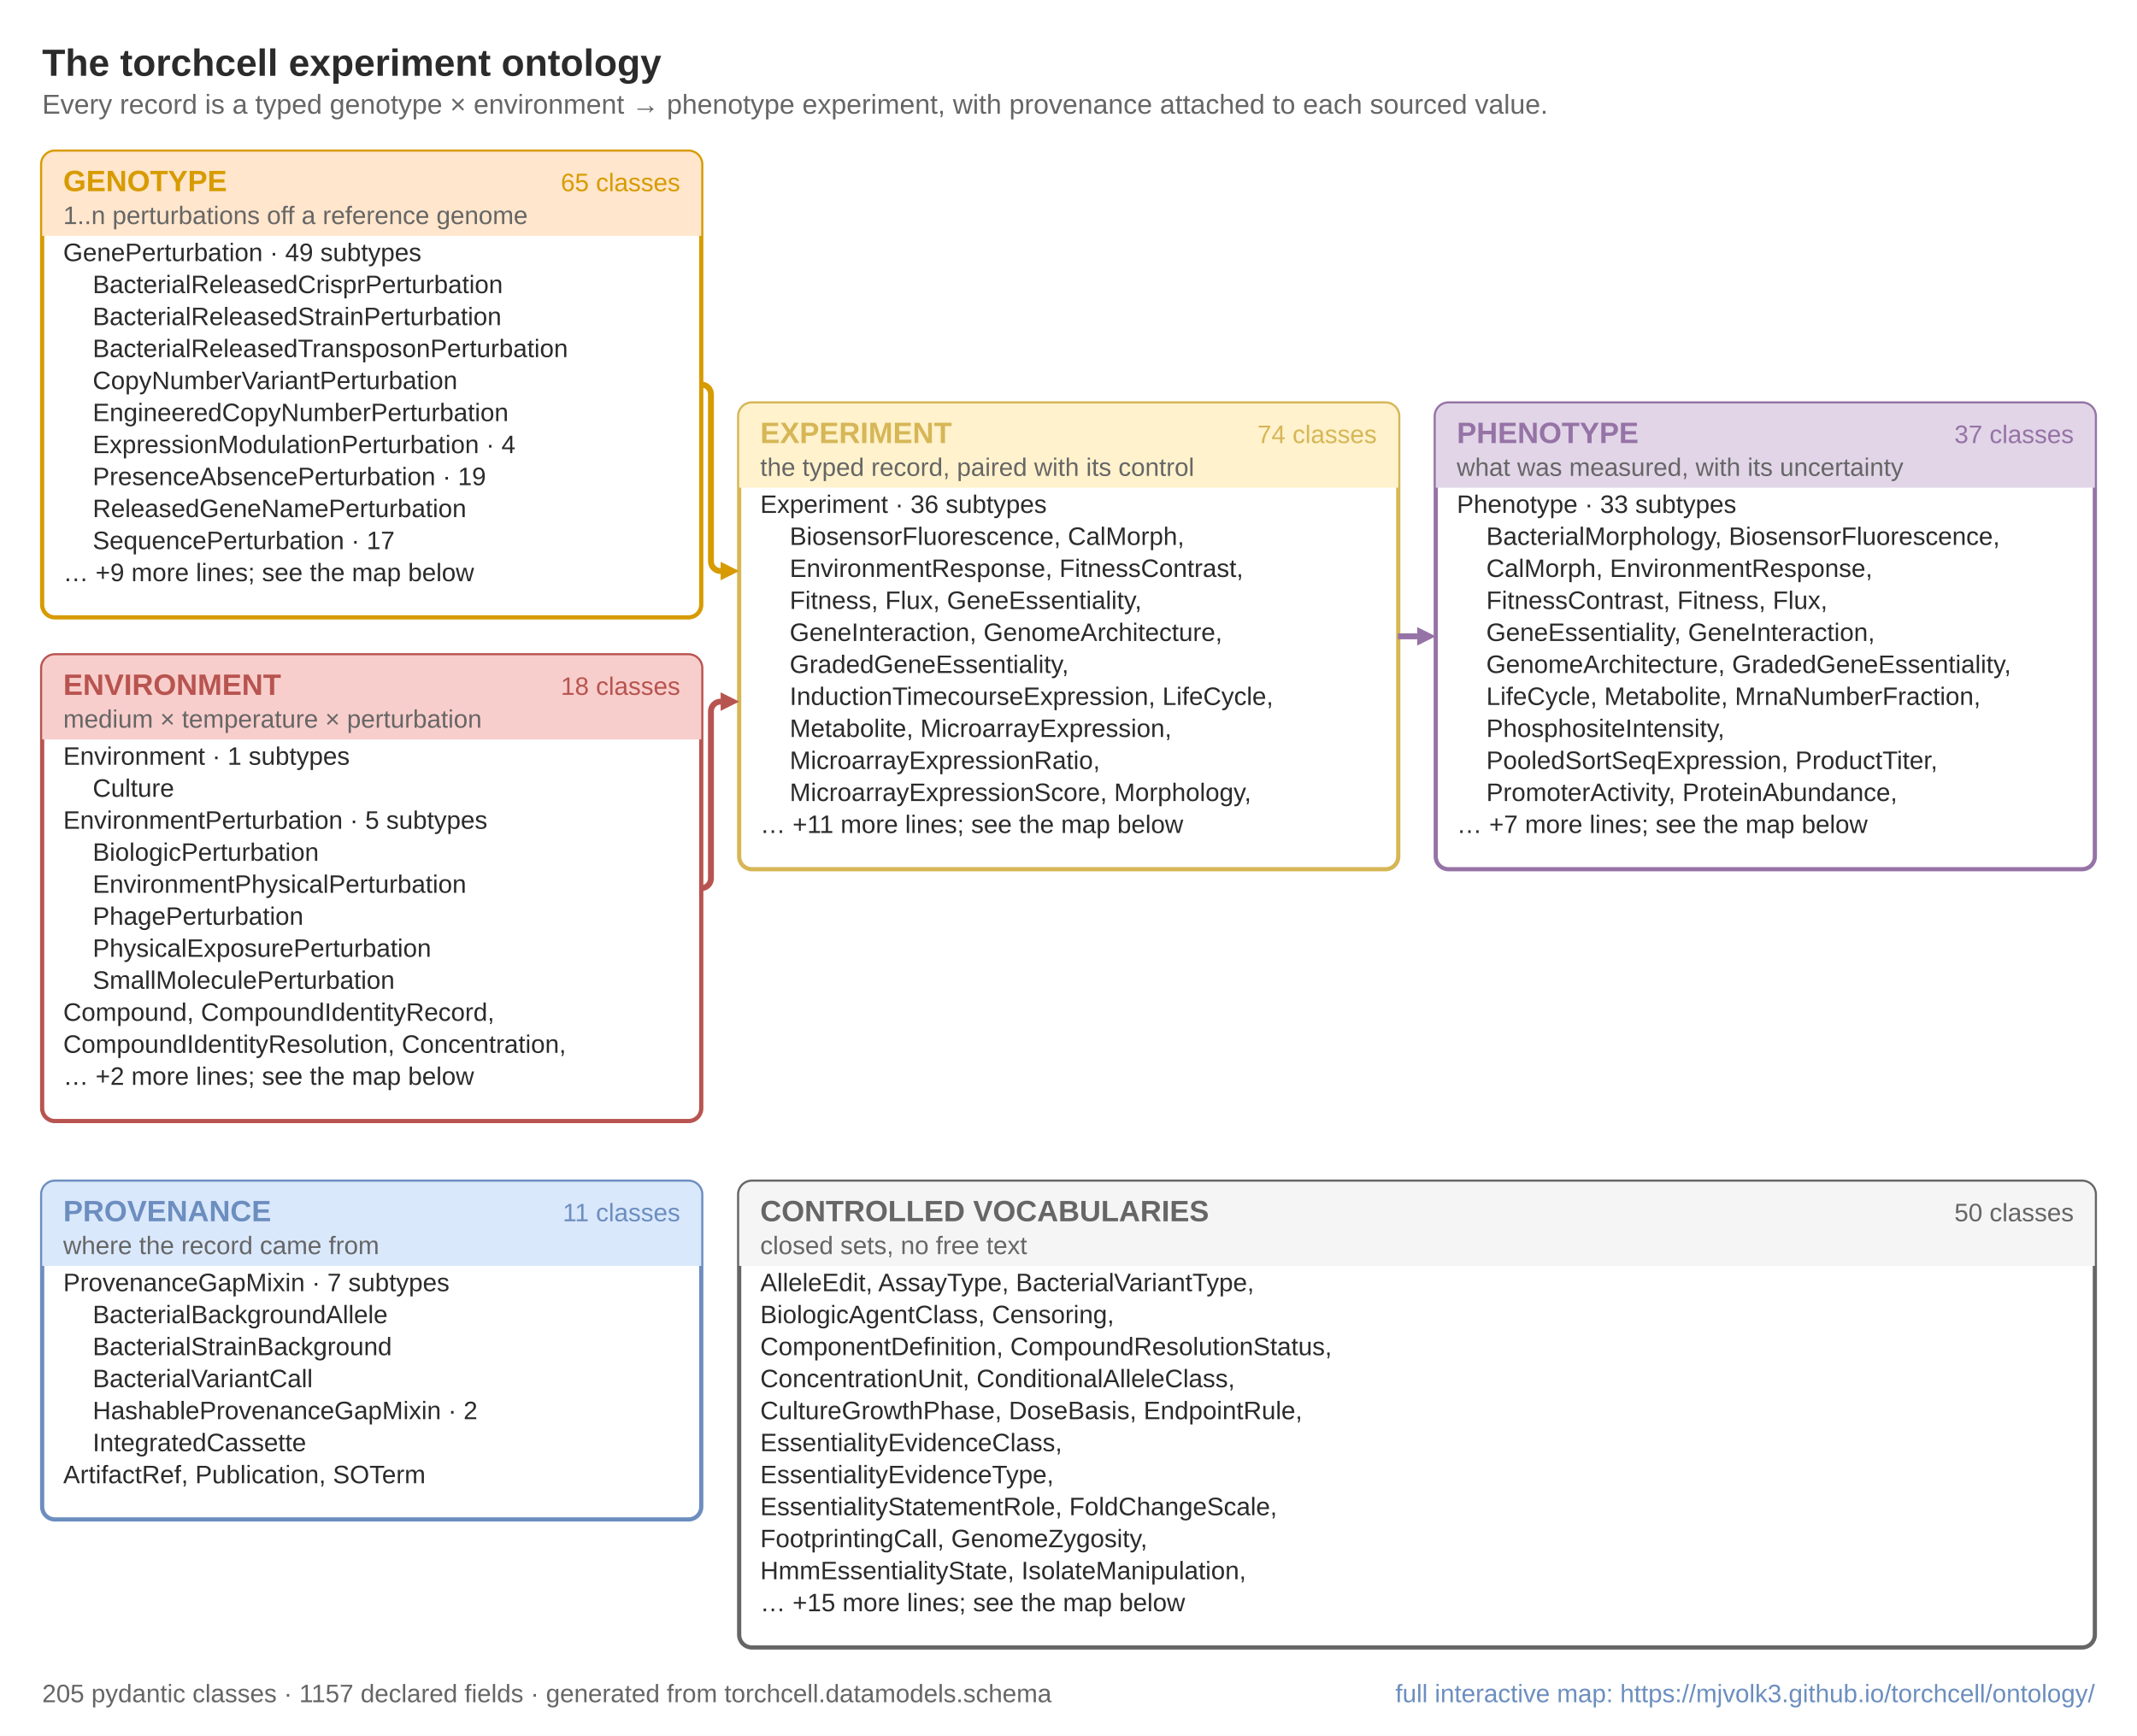
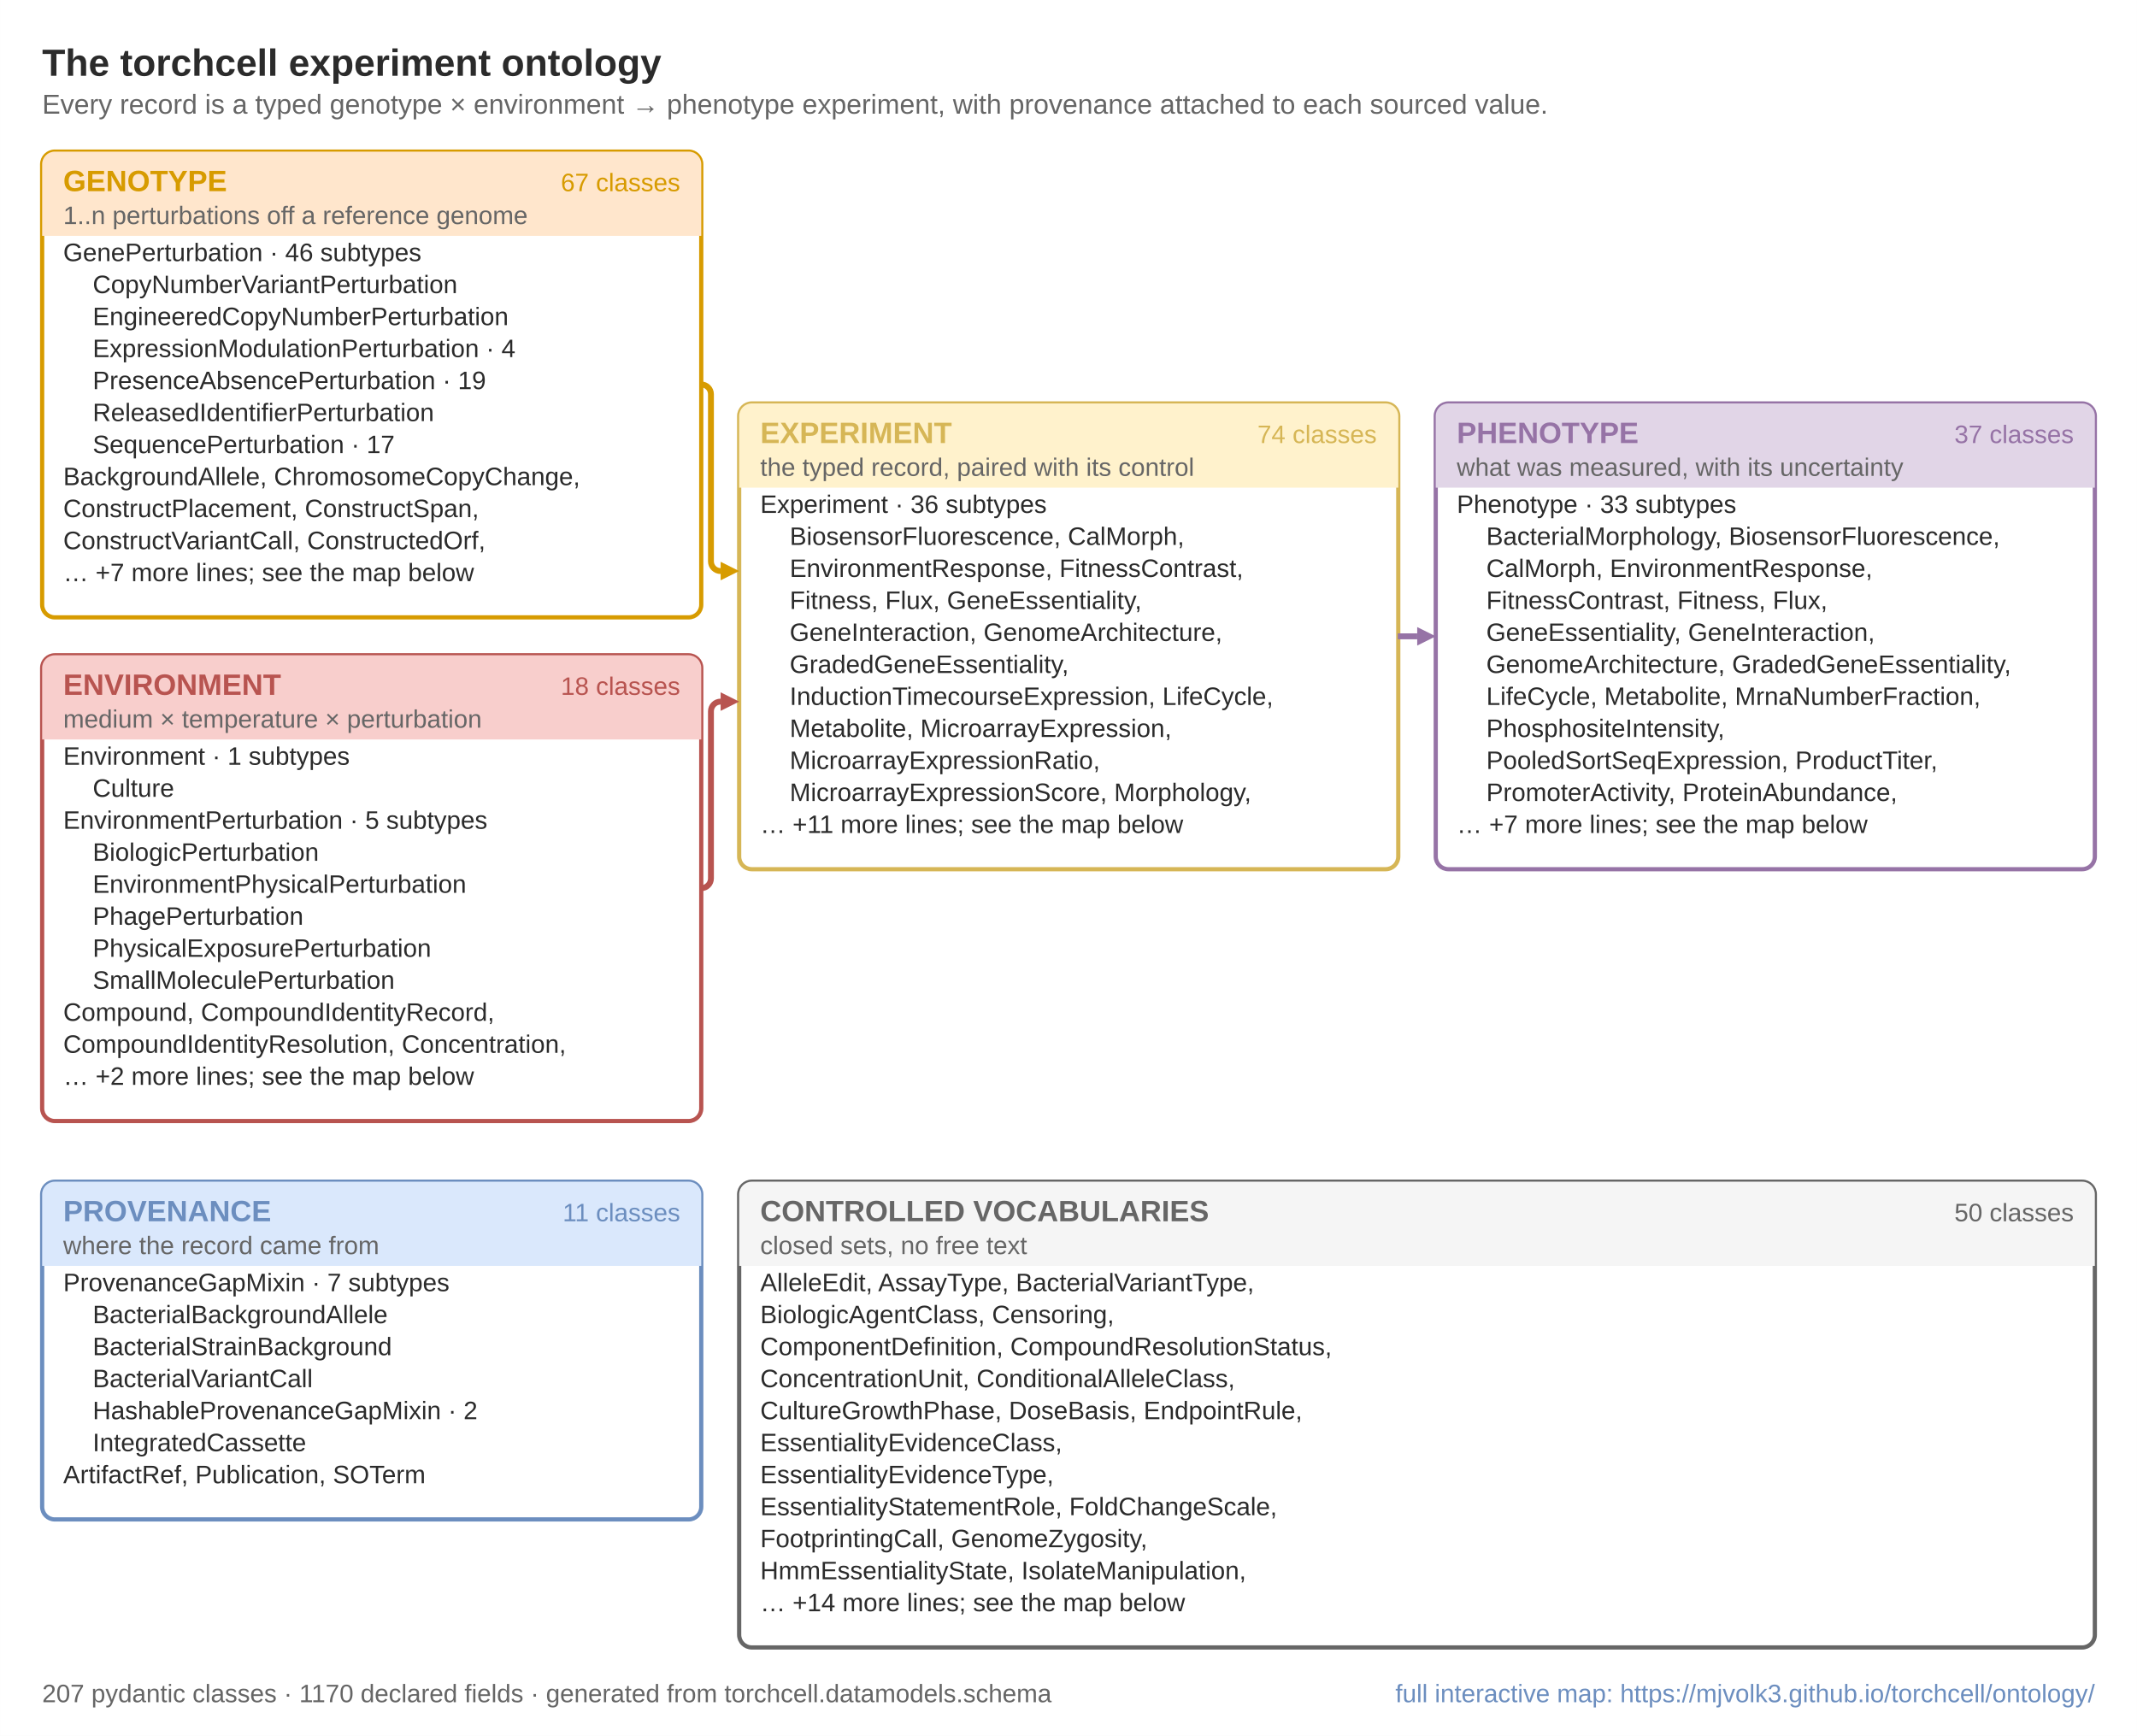
<svg xmlns="http://www.w3.org/2000/svg" width="179.00mm" height="145.41mm" viewBox="0 0 507.4 412.2" font-family="Arial, Helvetica, sans-serif">
  <style>text{font-family:Arial,Helvetica,sans-serif}</style>
  <rect width="100%" height="100%" fill="#FFFFFF" />
  <text x="10.0" y="18.0" font-size="9" font-weight="700" fill="#2B2B2B">The torchcell experiment ontology</text>
  <text x="10.0" y="27.0" font-size="6.5" fill="#666666">Every record is a typed genotype × environment → phenotype experiment, with provenance attached to each sourced value.</text>
  <rect x="10.0" y="36.0" width="156.5" height="110.6" rx="3" fill="#FFFFFF" stroke="#D79B00" stroke-width="1" />
  <path d="M10.0 39.0 a3 3 0 0 1 3 -3 h150.5 a3 3 0 0 1 3 3 v17.0 h-156.5 Z" fill="#FFE6CC" />
  <text x="15.0" y="45.4" font-size="7" font-weight="700" fill="#D79B00">GENOTYPE</text>
-   <text x="161.5" y="45.4" font-size="6" text-anchor="end" fill="#D79B00">65 classes</text>
+   <text x="161.5" y="45.4" font-size="6" text-anchor="end" fill="#D79B00">67 classes</text>
  <text x="15.0" y="53.2" font-size="6" fill="#666666">1..n perturbations off a reference genome</text>
-   <text x="15.0" y="62.0" font-size="6" fill="#2B2B2B">GenePerturbation  ·  49 subtypes</text>
-   <text x="22.0" y="69.6" font-size="6" fill="#2B2B2B">BacterialReleasedCrisprPerturbation</text>
-   <text x="22.0" y="77.2" font-size="6" fill="#2B2B2B">BacterialReleasedStrainPerturbation</text>
-   <text x="22.0" y="84.8" font-size="6" fill="#2B2B2B">BacterialReleasedTransposonPerturbation</text>
-   <text x="22.0" y="92.4" font-size="6" fill="#2B2B2B">CopyNumberVariantPerturbation</text>
-   <text x="22.0" y="100.0" font-size="6" fill="#2B2B2B">EngineeredCopyNumberPerturbation</text>
-   <text x="22.0" y="107.6" font-size="6" fill="#2B2B2B">ExpressionModulationPerturbation  ·  4</text>
-   <text x="22.0" y="115.2" font-size="6" fill="#2B2B2B">PresenceAbsencePerturbation  ·  19</text>
-   <text x="22.0" y="122.8" font-size="6" fill="#2B2B2B">ReleasedGeneNamePerturbation</text>
-   <text x="22.0" y="130.4" font-size="6" fill="#2B2B2B">SequencePerturbation  ·  17</text>
-   <text x="15.0" y="138.0" font-size="6" fill="#2B2B2B">…  +9 more lines; see the map below</text>
+   <text x="15.0" y="62.0" font-size="6" fill="#2B2B2B">GenePerturbation  ·  46 subtypes</text>
+   <text x="22.0" y="69.6" font-size="6" fill="#2B2B2B">CopyNumberVariantPerturbation</text>
+   <text x="22.0" y="77.2" font-size="6" fill="#2B2B2B">EngineeredCopyNumberPerturbation</text>
+   <text x="22.0" y="84.8" font-size="6" fill="#2B2B2B">ExpressionModulationPerturbation  ·  4</text>
+   <text x="22.0" y="92.4" font-size="6" fill="#2B2B2B">PresenceAbsencePerturbation  ·  19</text>
+   <text x="22.0" y="100.0" font-size="6" fill="#2B2B2B">ReleasedIdentifierPerturbation</text>
+   <text x="22.0" y="107.6" font-size="6" fill="#2B2B2B">SequencePerturbation  ·  17</text>
+   <text x="15.0" y="115.2" font-size="6" fill="#2B2B2B">BackgroundAllele, ChromosomeCopyChange,</text>
+   <text x="15.0" y="122.8" font-size="6" fill="#2B2B2B">ConstructPlacement, ConstructSpan,</text>
+   <text x="15.0" y="130.4" font-size="6" fill="#2B2B2B">ConstructVariantCall, ConstructedOrf,</text>
+   <text x="15.0" y="138.0" font-size="6" fill="#2B2B2B">…  +7 more lines; see the map below</text>
  <rect x="10.0" y="155.6" width="156.5" height="110.6" rx="3" fill="#FFFFFF" stroke="#B85450" stroke-width="1" />
  <path d="M10.0 158.6 a3 3 0 0 1 3 -3 h150.5 a3 3 0 0 1 3 3 v17.0 h-156.5 Z" fill="#F8CECC" />
  <text x="15.0" y="165.0" font-size="7" font-weight="700" fill="#B85450">ENVIRONMENT</text>
  <text x="161.5" y="165.0" font-size="6" text-anchor="end" fill="#B85450">18 classes</text>
  <text x="15.0" y="172.8" font-size="6" fill="#666666">medium × temperature × perturbation</text>
  <text x="15.0" y="181.6" font-size="6" fill="#2B2B2B">Environment  ·  1 subtypes</text>
  <text x="22.0" y="189.2" font-size="6" fill="#2B2B2B">Culture</text>
  <text x="15.0" y="196.8" font-size="6" fill="#2B2B2B">EnvironmentPerturbation  ·  5 subtypes</text>
  <text x="22.0" y="204.4" font-size="6" fill="#2B2B2B">BiologicPerturbation</text>
  <text x="22.0" y="212.0" font-size="6" fill="#2B2B2B">EnvironmentPhysicalPerturbation</text>
  <text x="22.0" y="219.6" font-size="6" fill="#2B2B2B">PhagePerturbation</text>
  <text x="22.0" y="227.2" font-size="6" fill="#2B2B2B">PhysicalExposurePerturbation</text>
  <text x="22.0" y="234.8" font-size="6" fill="#2B2B2B">SmallMoleculePerturbation</text>
  <text x="15.0" y="242.4" font-size="6" fill="#2B2B2B">Compound, CompoundIdentityRecord,</text>
  <text x="15.0" y="250.0" font-size="6" fill="#2B2B2B">CompoundIdentityResolution, Concentration,</text>
  <text x="15.0" y="257.6" font-size="6" fill="#2B2B2B">…  +2 more lines; see the map below</text>
  <rect x="175.5" y="95.8" width="156.5" height="110.6" rx="3" fill="#FFFFFF" stroke="#D6B656" stroke-width="1" />
  <path d="M175.5 98.8 a3 3 0 0 1 3 -3 h150.5 a3 3 0 0 1 3 3 v17.0 h-156.5 Z" fill="#FFF2CC" />
  <text x="180.5" y="105.2" font-size="7" font-weight="700" fill="#D6B656">EXPERIMENT</text>
  <text x="326.9" y="105.2" font-size="6" text-anchor="end" fill="#D6B656">74 classes</text>
  <text x="180.5" y="113.0" font-size="6" fill="#666666">the typed record, paired with its control</text>
  <text x="180.5" y="121.8" font-size="6" fill="#2B2B2B">Experiment  ·  36 subtypes</text>
  <text x="187.5" y="129.4" font-size="6" fill="#2B2B2B">BiosensorFluorescence, CalMorph,</text>
  <text x="187.5" y="137.0" font-size="6" fill="#2B2B2B">EnvironmentResponse, FitnessContrast,</text>
  <text x="187.5" y="144.6" font-size="6" fill="#2B2B2B">Fitness, Flux, GeneEssentiality,</text>
  <text x="187.5" y="152.2" font-size="6" fill="#2B2B2B">GeneInteraction, GenomeArchitecture,</text>
  <text x="187.5" y="159.8" font-size="6" fill="#2B2B2B">GradedGeneEssentiality,</text>
  <text x="187.5" y="167.4" font-size="6" fill="#2B2B2B">InductionTimecourseExpression, LifeCycle,</text>
  <text x="187.5" y="175.0" font-size="6" fill="#2B2B2B">Metabolite, MicroarrayExpression,</text>
  <text x="187.5" y="182.6" font-size="6" fill="#2B2B2B">MicroarrayExpressionRatio,</text>
  <text x="187.5" y="190.2" font-size="6" fill="#2B2B2B">MicroarrayExpressionScore, Morphology,</text>
  <text x="180.5" y="197.8" font-size="6" fill="#2B2B2B">…  +11 more lines; see the map below</text>
  <rect x="340.9" y="95.8" width="156.5" height="110.6" rx="3" fill="#FFFFFF" stroke="#9673A6" stroke-width="1" />
  <path d="M340.9 98.8 a3 3 0 0 1 3 -3 h150.5 a3 3 0 0 1 3 3 v17.0 h-156.5 Z" fill="#E1D5E7" />
  <text x="345.9" y="105.2" font-size="7" font-weight="700" fill="#9673A6">PHENOTYPE</text>
  <text x="492.4" y="105.2" font-size="6" text-anchor="end" fill="#9673A6">37 classes</text>
  <text x="345.9" y="113.0" font-size="6" fill="#666666">what was measured, with its uncertainty</text>
  <text x="345.9" y="121.8" font-size="6" fill="#2B2B2B">Phenotype  ·  33 subtypes</text>
  <text x="352.9" y="129.4" font-size="6" fill="#2B2B2B">BacterialMorphology, BiosensorFluorescence,</text>
  <text x="352.9" y="137.0" font-size="6" fill="#2B2B2B">CalMorph, EnvironmentResponse,</text>
  <text x="352.9" y="144.6" font-size="6" fill="#2B2B2B">FitnessContrast, Fitness, Flux,</text>
  <text x="352.9" y="152.2" font-size="6" fill="#2B2B2B">GeneEssentiality, GeneInteraction,</text>
  <text x="352.9" y="159.8" font-size="6" fill="#2B2B2B">GenomeArchitecture, GradedGeneEssentiality,</text>
  <text x="352.9" y="167.4" font-size="6" fill="#2B2B2B">LifeCycle, Metabolite, MrnaNumberFraction,</text>
  <text x="352.9" y="175.0" font-size="6" fill="#2B2B2B">PhosphositeIntensity,</text>
  <text x="352.9" y="182.6" font-size="6" fill="#2B2B2B">PooledSortSeqExpression, ProductTiter,</text>
  <text x="352.9" y="190.2" font-size="6" fill="#2B2B2B">PromoterActivity, ProteinAbundance,</text>
  <text x="345.9" y="197.8" font-size="6" fill="#2B2B2B">…  +7 more lines; see the map below</text>
  <rect x="10.0" y="280.6" width="156.5" height="80.2" rx="3" fill="#FFFFFF" stroke="#6C8EBF" stroke-width="1" />
  <path d="M10.0 283.6 a3 3 0 0 1 3 -3 h150.5 a3 3 0 0 1 3 3 v17.0 h-156.5 Z" fill="#DAE8FC" />
  <text x="15.0" y="290.0" font-size="7" font-weight="700" fill="#6C8EBF">PROVENANCE</text>
  <text x="161.5" y="290.0" font-size="6" text-anchor="end" fill="#6C8EBF">11 classes</text>
  <text x="15.0" y="297.8" font-size="6" fill="#666666">where the record came from</text>
  <text x="15.0" y="306.6" font-size="6" fill="#2B2B2B">ProvenanceGapMixin  ·  7 subtypes</text>
  <text x="22.0" y="314.2" font-size="6" fill="#2B2B2B">BacterialBackgroundAllele</text>
  <text x="22.0" y="321.8" font-size="6" fill="#2B2B2B">BacterialStrainBackground</text>
  <text x="22.0" y="329.4" font-size="6" fill="#2B2B2B">BacterialVariantCall</text>
  <text x="22.0" y="337.0" font-size="6" fill="#2B2B2B">HashableProvenanceGapMixin  ·  2</text>
  <text x="22.0" y="344.6" font-size="6" fill="#2B2B2B">IntegratedCassette</text>
  <text x="15.0" y="352.2" font-size="6" fill="#2B2B2B">ArtifactRef, Publication, SOTerm</text>
  <rect x="175.5" y="280.6" width="321.9" height="110.6" rx="3" fill="#FFFFFF" stroke="#666666" stroke-width="1" />
  <path d="M175.5 283.6 a3 3 0 0 1 3 -3 h315.9 a3 3 0 0 1 3 3 v17.0 h-321.9 Z" fill="#F5F5F5" />
  <text x="180.5" y="290.0" font-size="7" font-weight="700" fill="#666666">CONTROLLED VOCABULARIES</text>
  <text x="492.4" y="290.0" font-size="6" text-anchor="end" fill="#666666">50 classes</text>
  <text x="180.5" y="297.8" font-size="6" fill="#666666">closed sets, no free text</text>
  <text x="180.5" y="306.6" font-size="6" fill="#2B2B2B">AlleleEdit, AssayType, BacterialVariantType,</text>
  <text x="180.5" y="314.2" font-size="6" fill="#2B2B2B">BiologicAgentClass, Censoring,</text>
  <text x="180.5" y="321.8" font-size="6" fill="#2B2B2B">ComponentDefinition, CompoundResolutionStatus,</text>
  <text x="180.5" y="329.4" font-size="6" fill="#2B2B2B">ConcentrationUnit, ConditionalAlleleClass,</text>
  <text x="180.5" y="337.0" font-size="6" fill="#2B2B2B">CultureGrowthPhase, DoseBasis, EndpointRule,</text>
  <text x="180.5" y="344.6" font-size="6" fill="#2B2B2B">EssentialityEvidenceClass,</text>
  <text x="180.5" y="352.2" font-size="6" fill="#2B2B2B">EssentialityEvidenceType,</text>
  <text x="180.5" y="359.8" font-size="6" fill="#2B2B2B">EssentialityStatementRole, FoldChangeScale,</text>
  <text x="180.5" y="367.4" font-size="6" fill="#2B2B2B">FootprintingCall, GenomeZygosity,</text>
  <text x="180.5" y="375.0" font-size="6" fill="#2B2B2B">HmmEssentialityState, IsolateManipulation,</text>
-   <text x="180.5" y="382.6" font-size="6" fill="#2B2B2B">…  +15 more lines; see the map below</text>
+   <text x="180.5" y="382.6" font-size="6" fill="#2B2B2B">…  +14 more lines; see the map below</text>
  <path d="M166.5 91.3 H166.5 A2.3 2.3 0 0 1 168.8 93.6 V133.3 A2.3 2.3 0 0 0 171.1 135.6 H171.1" fill="none" stroke="#D79B00" stroke-width="1.4" stroke-linecap="butt" stroke-linejoin="round" />
  <path d="M175.5 135.6 l-4.4 -2.2 v4.4 Z" fill="#D79B00" />
  <path d="M166.5 210.9 H166.5 A2.3 2.3 0 0 0 168.8 208.6 V168.9 A2.3 2.3 0 0 1 171.1 166.6 H171.1" fill="none" stroke="#B85450" stroke-width="1.4" stroke-linecap="butt" stroke-linejoin="round" />
  <path d="M175.5 166.6 l-4.4 -2.2 v4.4 Z" fill="#B85450" />
  <path d="M331.9 151.1 H336.5" fill="none" stroke="#9673A6" stroke-width="1.4" stroke-linecap="butt" stroke-linejoin="round" />
  <path d="M340.9 151.1 l-4.4 -2.2 v4.4 Z" fill="#9673A6" />
-   <text x="10.0" y="404.2" font-size="6" fill="#666666">205 pydantic classes · 1157 declared fields · generated from torchcell.datamodels.schema</text>
+   <text x="10.0" y="404.2" font-size="6" fill="#666666">207 pydantic classes · 1170 declared fields · generated from torchcell.datamodels.schema</text>
  <text x="497.4" y="404.2" font-size="6" text-anchor="end" fill="#6C8EBF">full interactive map: https://mjvolk3.github.io/torchcell/ontology/</text>
</svg>
